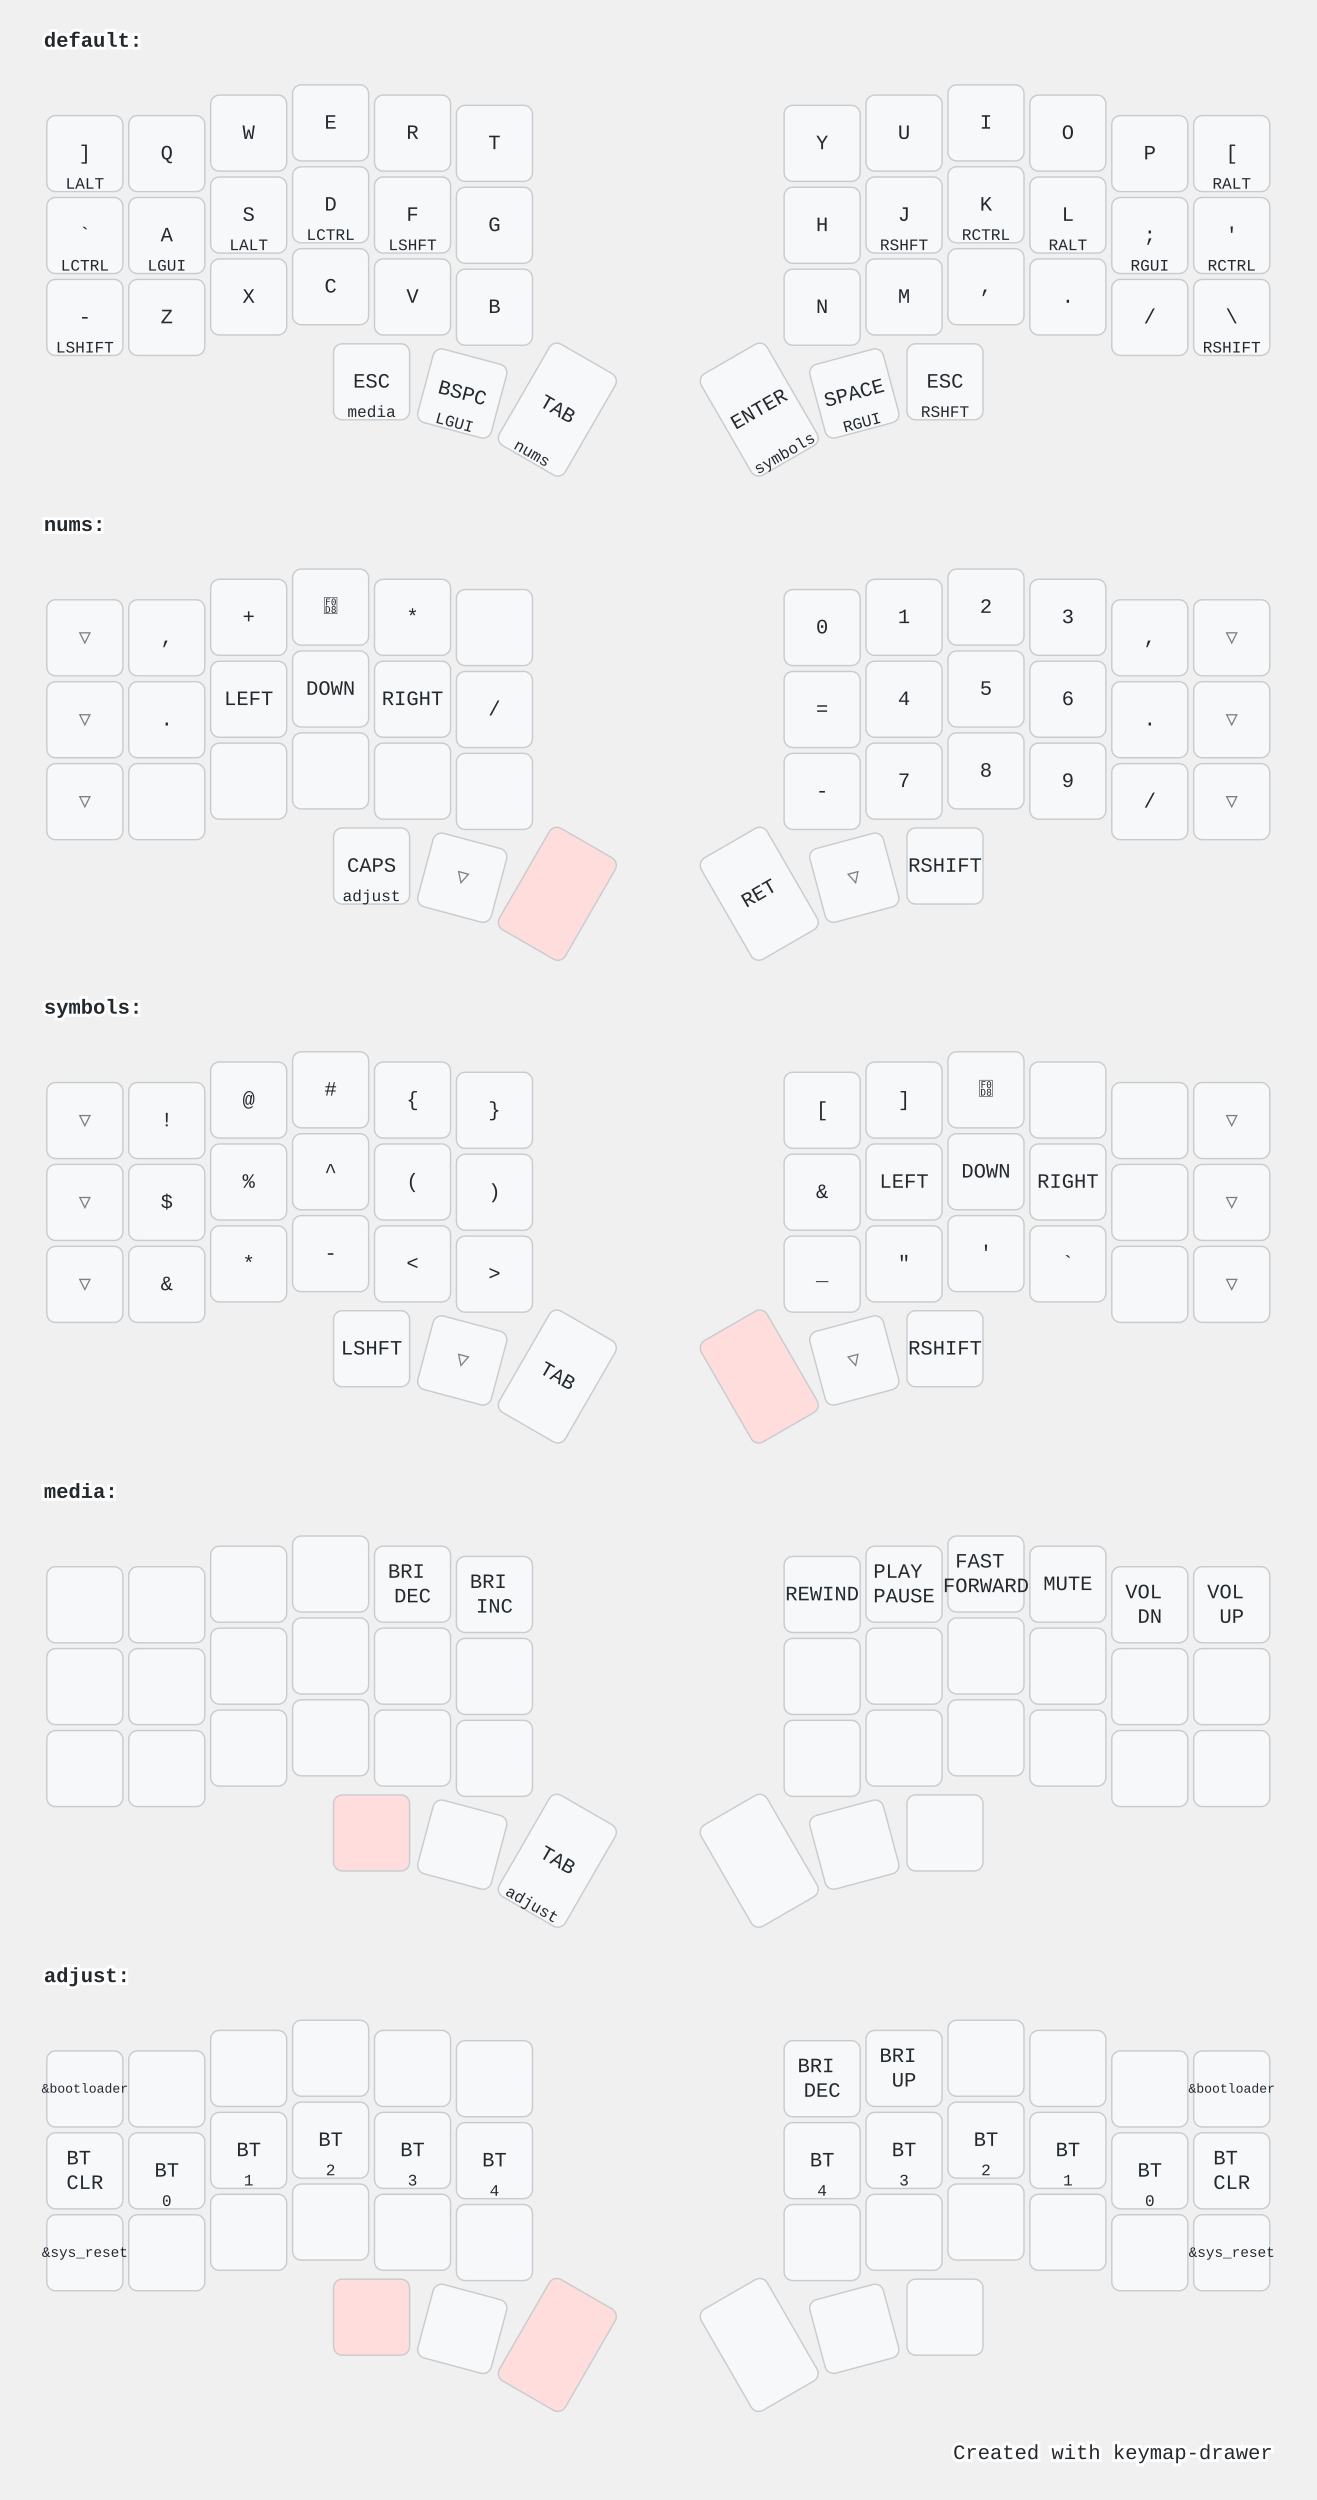
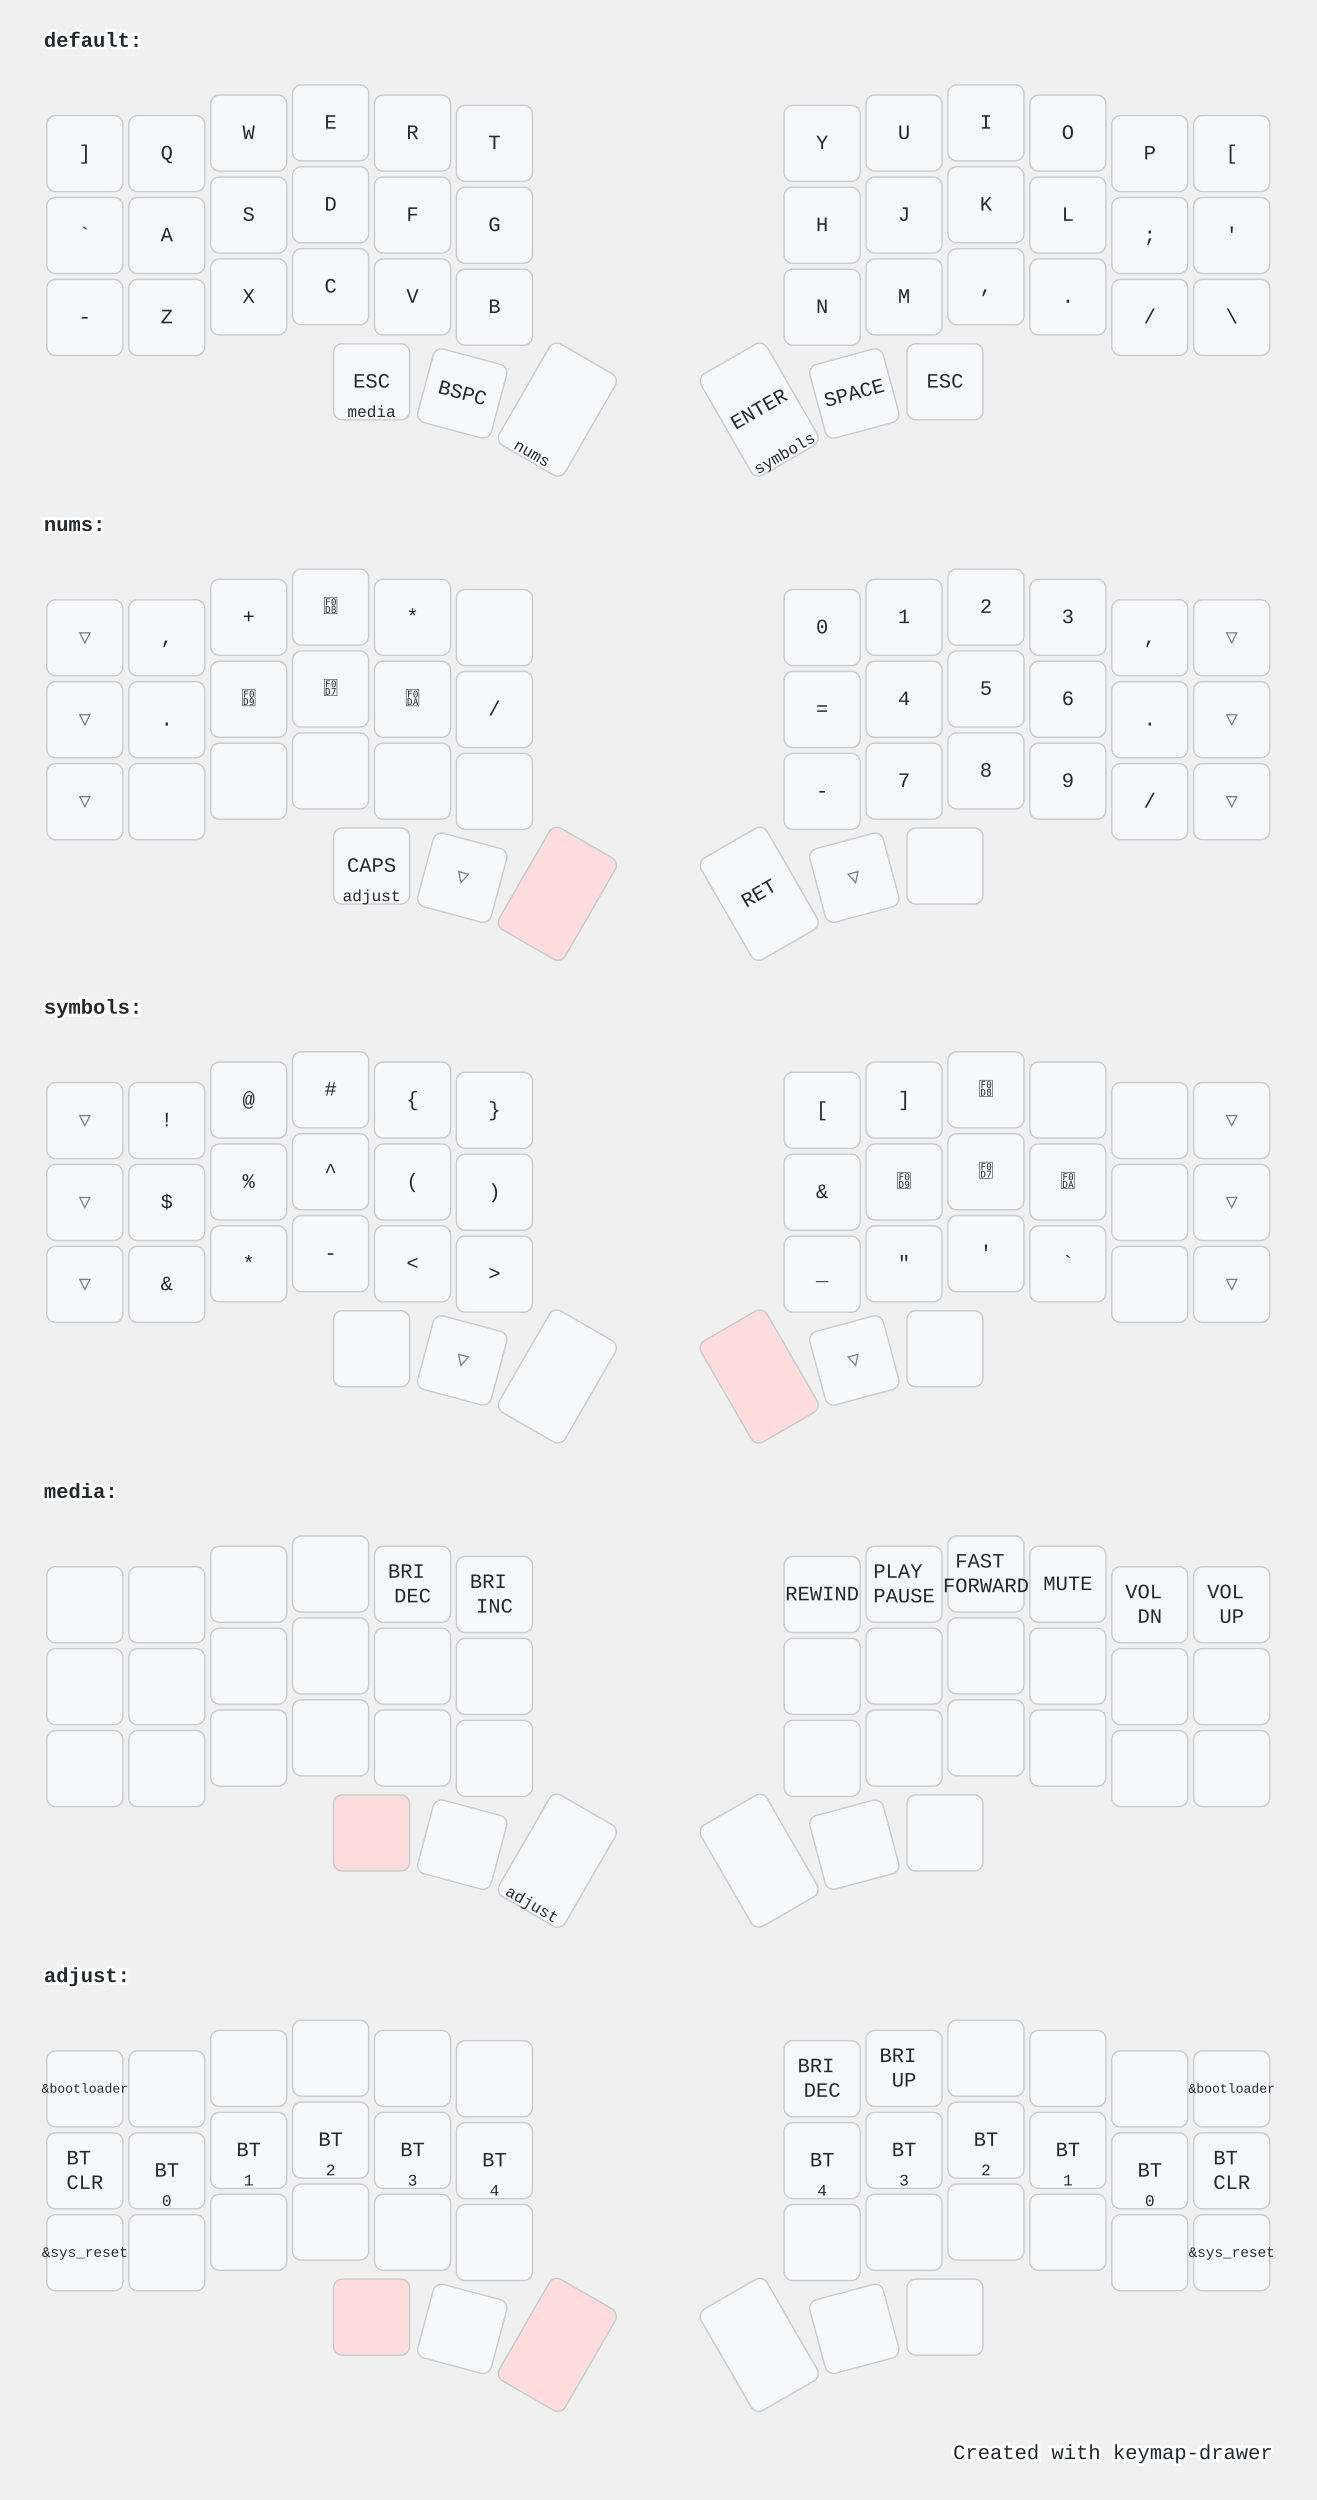
- <svg xmlns="http://www.w3.org/2000/svg" width="900" height="1709" viewBox="0 0 900 1709" class="keymap">
-   <style>/* inherit to force styles through use tags */
+ <svg xmlns="http://www.w3.org/2000/svg" xmlns:xlink="http://www.w3.org/1999/xlink" width="900" height="1709" viewBox="0 0 900 1709" class="keymap">
+   <defs>/* start glyphs */
+ <svg id="mdi:apple-keyboard-command">
+       <svg id="mdi-apple-keyboard-command" viewBox="0 0 24 24">
+         <path d="M6,2A4,4 0 0,1 10,6V8H14V6A4,4 0 0,1 18,2A4,4 0 0,1 22,6A4,4 0 0,1 18,10H16V14H18A4,4 0 0,1 22,18A4,4 0 0,1 18,22A4,4 0 0,1 14,18V16H10V18A4,4 0 0,1 6,22A4,4 0 0,1 2,18A4,4 0 0,1 6,14H8V10H6A4,4 0 0,1 2,6A4,4 0 0,1 6,2M16,18A2,2 0 0,0 18,20A2,2 0 0,0 20,18A2,2 0 0,0 18,16H16V18M14,10H10V14H14V10M6,16A2,2 0 0,0 4,18A2,2 0 0,0 6,20A2,2 0 0,0 8,18V16H6M8,6A2,2 0 0,0 6,4A2,2 0 0,0 4,6A2,2 0 0,0 6,8H8V6M18,8A2,2 0 0,0 20,6A2,2 0 0,0 18,4A2,2 0 0,0 16,6V8H18Z" />
+       </svg>
+     </svg>
+     <svg id="mdi:apple-keyboard-control">
+       <svg id="mdi-apple-keyboard-control" viewBox="0 0 24 24">
+         <path d="M19.78,11.78L18.36,13.19L12,6.83L5.64,13.19L4.22,11.78L12,4L19.78,11.78Z" />
+       </svg>
+     </svg>
+     <svg id="mdi:apple-keyboard-option">
+       <svg id="mdi-apple-keyboard-option" viewBox="0 0 24 24">
+         <path d="M3,4H9.11L16.15,18H21V20H14.88L7.84,6H3V4M14,4H21V6H14V4Z" />
+       </svg>
+     </svg>
+     <svg id="mdi:apple-keyboard-shift">
+       <svg id="mdi-apple-keyboard-shift" viewBox="0 0 24 24">
+         <path d="M15,18V12H17.17L12,6.83L6.83,12H9V18H15M12,4L22,14H17V20H7V14H2L12,4Z" />
+       </svg>
+     </svg>
+     <svg id="mdi:keyboard-tab">
+       <svg id="mdi-keyboard-tab" viewBox="0 0 24 24">
+         <path d="M20,18H22V6H20M11.59,7.41L15.17,11H1V13H15.17L11.59,16.58L13,18L19,12L13,6L11.59,7.41Z" />
+       </svg>
+     </svg>
+   </defs>/* end glyphs */
+ <style>/* inherit to force styles through use tags */
svg path {
    fill: inherit;
}

/* font and background color specifications */
svg.keymap {
    font-family: SFMono-Regular,Consolas,Liberation Mono,Menlo,monospace;
    font-size: 14px;
    font-kerning: normal;
    text-rendering: optimizeLegibility;
    fill: #24292e;
}

/* default key styling */
rect.key {
    fill: #f6f8fa;
}

rect.key, rect.combo {
    stroke: #c9cccf;
    stroke-width: 1;
}

/* default key side styling, only used is draw_key_sides is set */
rect.side {
    filter: brightness(90%);
}

/* color accent for combo boxes */
rect.combo, rect.combo-separate {
    fill: #cdf;
}

/* color accent for held keys */
rect.held, rect.combo.held {
    fill: #fdd;
}

/* color accent for ghost (optional) keys */
rect.ghost, rect.combo.ghost {
    stroke-dasharray: 4, 4;
    stroke-width: 2;
}

text {
    text-anchor: middle;
    dominant-baseline: middle;
}

/* styling for layer labels */
text.label {
    font-weight: bold;
    text-anchor: start;
    stroke: white;
    stroke-width: 4;
    paint-order: stroke;
}

/* styling for optional footer */
text.footer {
    text-anchor: end;
    dominant-baseline: auto;
    stroke: white;
    stroke-width: 4;
    paint-order: stroke;
}

/* styling for combo tap, and key hold/shifted label text */
text.combo, text.hold, text.shifted {
    font-size: 11px;
}

text.hold {
    text-anchor: middle;
    dominant-baseline: auto;
}

text.shifted {
    text-anchor: middle;
    dominant-baseline: hanging;
}

/* styling for hold/shifted label text in combo box */
text.combo.hold, text.combo.shifted {
    font-size: 8px;
}

/* lighter symbol for transparent keys */
text.trans {
    fill: #7b7e81;
}

/* styling for combo dendrons */
path.combo {
    stroke-width: 1;
    stroke: gray;
    fill: none;
}

/* Start Tabler Icons Cleanup */
/* cannot use height/width with glyphs */
.icon-tabler &gt; path {
    fill: inherit;
    stroke: inherit;
    stroke-width: 2;
}
/* hide tabler's default box */
.icon-tabler &gt; path[stroke="none"][fill="none"] {
    visibility: hidden;
}
/* End Tabler Icons Cleanup */

@media (prefers-color-scheme: dark) {
svg.keymap { fill: #d1d6db; }
rect.key { fill: #3f4750; }
rect.key, rect.combo { stroke: #60666c; }
rect.combo, rect.combo-separate { fill: #1f3d7a; }
rect.held, rect.combo.held { fill: #854747; }
text.label, text.footer { stroke: black; }
text.trans { fill: #7e8184; }
path.combo { stroke: #7f7f7f; }

}</style>
  <g transform="translate(30, 0)" class="layer-default">
    <text x="0" y="28" class="label">default:</text>
    <g transform="translate(0, 56)">
      <g transform="translate(28, 49)" class="key keypos-0">
        <rect rx="6" ry="6" x="-26" y="-26" width="52" height="52" class="key" />
        <text x="0" y="0" class="key tap">]</text>
-         <text x="0" y="24" class="key hold">LALT</text>
+         <use href="#mdi:apple-keyboard-option" xlink:href="#mdi:apple-keyboard-option" x="-6" y="12" height="12" width="12.0" class="key hold glyph mdi:apple-keyboard-option" />
      </g>
      <g transform="translate(84, 49)" class="key keypos-1">
        <rect rx="6" ry="6" x="-26" y="-26" width="52" height="52" class="key" />
        <text x="0" y="0" class="key tap">Q</text>
      </g>
      <g transform="translate(140, 35)" class="key keypos-2">
        <rect rx="6" ry="6" x="-26" y="-26" width="52" height="52" class="key" />
        <text x="0" y="0" class="key tap">W</text>
      </g>
      <g transform="translate(196, 28)" class="key keypos-3">
        <rect rx="6" ry="6" x="-26" y="-26" width="52" height="52" class="key" />
        <text x="0" y="0" class="key tap">E</text>
      </g>
      <g transform="translate(252, 35)" class="key keypos-4">
        <rect rx="6" ry="6" x="-26" y="-26" width="52" height="52" class="key" />
        <text x="0" y="0" class="key tap">R</text>
      </g>
      <g transform="translate(308, 42)" class="key keypos-5">
        <rect rx="6" ry="6" x="-26" y="-26" width="52" height="52" class="key" />
        <text x="0" y="0" class="key tap">T</text>
      </g>
      <g transform="translate(532, 42)" class="key keypos-6">
        <rect rx="6" ry="6" x="-26" y="-26" width="52" height="52" class="key" />
        <text x="0" y="0" class="key tap">Y</text>
      </g>
      <g transform="translate(588, 35)" class="key keypos-7">
        <rect rx="6" ry="6" x="-26" y="-26" width="52" height="52" class="key" />
        <text x="0" y="0" class="key tap">U</text>
      </g>
      <g transform="translate(644, 28)" class="key keypos-8">
        <rect rx="6" ry="6" x="-26" y="-26" width="52" height="52" class="key" />
        <text x="0" y="0" class="key tap">I</text>
      </g>
      <g transform="translate(700, 35)" class="key keypos-9">
        <rect rx="6" ry="6" x="-26" y="-26" width="52" height="52" class="key" />
        <text x="0" y="0" class="key tap">O</text>
      </g>
      <g transform="translate(756, 49)" class="key keypos-10">
        <rect rx="6" ry="6" x="-26" y="-26" width="52" height="52" class="key" />
        <text x="0" y="0" class="key tap">P</text>
      </g>
      <g transform="translate(812, 49)" class="key keypos-11">
        <rect rx="6" ry="6" x="-26" y="-26" width="52" height="52" class="key" />
        <text x="0" y="0" class="key tap">[</text>
-         <text x="0" y="24" class="key hold">RALT</text>
+         <use href="#mdi:apple-keyboard-option" xlink:href="#mdi:apple-keyboard-option" x="-6" y="12" height="12" width="12.0" class="key hold glyph mdi:apple-keyboard-option" />
      </g>
      <g transform="translate(28, 105)" class="key keypos-12">
        <rect rx="6" ry="6" x="-26" y="-26" width="52" height="52" class="key" />
        <text x="0" y="0" class="key tap">`</text>
-         <text x="0" y="24" class="key hold">LCTRL</text>
+         <use href="#mdi:apple-keyboard-control" xlink:href="#mdi:apple-keyboard-control" x="-6" y="12" height="12" width="12.0" class="key hold glyph mdi:apple-keyboard-control" />
      </g>
      <g transform="translate(84, 105)" class="key keypos-13">
        <rect rx="6" ry="6" x="-26" y="-26" width="52" height="52" class="key" />
        <text x="0" y="0" class="key tap">A</text>
-         <text x="0" y="24" class="key hold">LGUI</text>
+         <use href="#mdi:apple-keyboard-command" xlink:href="#mdi:apple-keyboard-command" x="-6" y="12" height="12" width="12.0" class="key hold glyph mdi:apple-keyboard-command" />
      </g>
      <g transform="translate(140, 91)" class="key keypos-14">
        <rect rx="6" ry="6" x="-26" y="-26" width="52" height="52" class="key" />
        <text x="0" y="0" class="key tap">S</text>
-         <text x="0" y="24" class="key hold">LALT</text>
+         <use href="#mdi:apple-keyboard-option" xlink:href="#mdi:apple-keyboard-option" x="-6" y="12" height="12" width="12.0" class="key hold glyph mdi:apple-keyboard-option" />
      </g>
      <g transform="translate(196, 84)" class="key keypos-15">
        <rect rx="6" ry="6" x="-26" y="-26" width="52" height="52" class="key" />
        <text x="0" y="0" class="key tap">D</text>
-         <text x="0" y="24" class="key hold">LCTRL</text>
+         <use href="#mdi:apple-keyboard-control" xlink:href="#mdi:apple-keyboard-control" x="-6" y="12" height="12" width="12.0" class="key hold glyph mdi:apple-keyboard-control" />
      </g>
      <g transform="translate(252, 91)" class="key keypos-16">
        <rect rx="6" ry="6" x="-26" y="-26" width="52" height="52" class="key" />
        <text x="0" y="0" class="key tap">F</text>
-         <text x="0" y="24" class="key hold">LSHFT</text>
+         <use href="#mdi:apple-keyboard-shift" xlink:href="#mdi:apple-keyboard-shift" x="-6" y="12" height="12" width="12.0" class="key hold glyph mdi:apple-keyboard-shift" />
      </g>
      <g transform="translate(308, 98)" class="key keypos-17">
        <rect rx="6" ry="6" x="-26" y="-26" width="52" height="52" class="key" />
        <text x="0" y="0" class="key tap">G</text>
      </g>
      <g transform="translate(532, 98)" class="key keypos-18">
        <rect rx="6" ry="6" x="-26" y="-26" width="52" height="52" class="key" />
        <text x="0" y="0" class="key tap">H</text>
      </g>
      <g transform="translate(588, 91)" class="key keypos-19">
        <rect rx="6" ry="6" x="-26" y="-26" width="52" height="52" class="key" />
        <text x="0" y="0" class="key tap">J</text>
-         <text x="0" y="24" class="key hold">RSHFT</text>
+         <use href="#mdi:apple-keyboard-shift" xlink:href="#mdi:apple-keyboard-shift" x="-6" y="12" height="12" width="12.0" class="key hold glyph mdi:apple-keyboard-shift" />
      </g>
      <g transform="translate(644, 84)" class="key keypos-20">
        <rect rx="6" ry="6" x="-26" y="-26" width="52" height="52" class="key" />
        <text x="0" y="0" class="key tap">K</text>
-         <text x="0" y="24" class="key hold">RCTRL</text>
+         <use href="#mdi:apple-keyboard-control" xlink:href="#mdi:apple-keyboard-control" x="-6" y="12" height="12" width="12.0" class="key hold glyph mdi:apple-keyboard-control" />
      </g>
      <g transform="translate(700, 91)" class="key keypos-21">
        <rect rx="6" ry="6" x="-26" y="-26" width="52" height="52" class="key" />
        <text x="0" y="0" class="key tap">L</text>
-         <text x="0" y="24" class="key hold">RALT</text>
+         <use href="#mdi:apple-keyboard-option" xlink:href="#mdi:apple-keyboard-option" x="-6" y="12" height="12" width="12.0" class="key hold glyph mdi:apple-keyboard-option" />
      </g>
      <g transform="translate(756, 105)" class="key keypos-22">
        <rect rx="6" ry="6" x="-26" y="-26" width="52" height="52" class="key" />
        <text x="0" y="0" class="key tap">;</text>
-         <text x="0" y="24" class="key hold">RGUI</text>
+         <use href="#mdi:apple-keyboard-command" xlink:href="#mdi:apple-keyboard-command" x="-6" y="12" height="12" width="12.0" class="key hold glyph mdi:apple-keyboard-command" />
      </g>
      <g transform="translate(812, 105)" class="key keypos-23">
        <rect rx="6" ry="6" x="-26" y="-26" width="52" height="52" class="key" />
        <text x="0" y="0" class="key tap">'</text>
-         <text x="0" y="24" class="key hold">RCTRL</text>
+         <use href="#mdi:apple-keyboard-control" xlink:href="#mdi:apple-keyboard-control" x="-6" y="12" height="12" width="12.0" class="key hold glyph mdi:apple-keyboard-control" />
      </g>
      <g transform="translate(28, 161)" class="key keypos-24">
        <rect rx="6" ry="6" x="-26" y="-26" width="52" height="52" class="key" />
        <text x="0" y="0" class="key tap">-</text>
-         <text x="0" y="24" class="key hold">LSHIFT</text>
+         <use href="#mdi:apple-keyboard-shift" xlink:href="#mdi:apple-keyboard-shift" x="-6" y="12" height="12" width="12.0" class="key hold glyph mdi:apple-keyboard-shift" />
      </g>
      <g transform="translate(84, 161)" class="key keypos-25">
        <rect rx="6" ry="6" x="-26" y="-26" width="52" height="52" class="key" />
        <text x="0" y="0" class="key tap">Z</text>
      </g>
      <g transform="translate(140, 147)" class="key keypos-26">
        <rect rx="6" ry="6" x="-26" y="-26" width="52" height="52" class="key" />
        <text x="0" y="0" class="key tap">X</text>
      </g>
      <g transform="translate(196, 140)" class="key keypos-27">
        <rect rx="6" ry="6" x="-26" y="-26" width="52" height="52" class="key" />
        <text x="0" y="0" class="key tap">C</text>
      </g>
      <g transform="translate(252, 147)" class="key keypos-28">
        <rect rx="6" ry="6" x="-26" y="-26" width="52" height="52" class="key" />
        <text x="0" y="0" class="key tap">V</text>
      </g>
      <g transform="translate(308, 154)" class="key keypos-29">
        <rect rx="6" ry="6" x="-26" y="-26" width="52" height="52" class="key" />
        <text x="0" y="0" class="key tap">B</text>
      </g>
      <g transform="translate(532, 154)" class="key keypos-30">
        <rect rx="6" ry="6" x="-26" y="-26" width="52" height="52" class="key" />
        <text x="0" y="0" class="key tap">N</text>
      </g>
      <g transform="translate(588, 147)" class="key keypos-31">
        <rect rx="6" ry="6" x="-26" y="-26" width="52" height="52" class="key" />
        <text x="0" y="0" class="key tap">M</text>
      </g>
      <g transform="translate(644, 140)" class="key keypos-32">
        <rect rx="6" ry="6" x="-26" y="-26" width="52" height="52" class="key" />
        <text x="0" y="0" class="key tap">,</text>
      </g>
      <g transform="translate(700, 147)" class="key keypos-33">
        <rect rx="6" ry="6" x="-26" y="-26" width="52" height="52" class="key" />
        <text x="0" y="0" class="key tap">.</text>
      </g>
      <g transform="translate(756, 161)" class="key keypos-34">
        <rect rx="6" ry="6" x="-26" y="-26" width="52" height="52" class="key" />
        <text x="0" y="0" class="key tap">/</text>
      </g>
      <g transform="translate(812, 161)" class="key keypos-35">
        <rect rx="6" ry="6" x="-26" y="-26" width="52" height="52" class="key" />
        <text x="0" y="0" class="key tap">\</text>
-         <text x="0" y="24" class="key hold">RSHIFT</text>
+         <use href="#mdi:apple-keyboard-shift" xlink:href="#mdi:apple-keyboard-shift" x="-6" y="12" height="12" width="12.0" class="key hold glyph mdi:apple-keyboard-shift" />
      </g>
      <g transform="translate(224, 205)" class="key keypos-36">
        <rect rx="6" ry="6" x="-26" y="-26" width="52" height="52" class="key" />
        <text x="0" y="0" class="key tap">ESC</text>
        <text x="0" y="24" class="key hold">media</text>
      </g>
      <g transform="translate(286, 213) rotate(15.0)" class="key keypos-37">
        <rect rx="6" ry="6" x="-26" y="-26" width="52" height="52" class="key" />
        <text x="0" y="0" class="key tap">BSPC</text>
-         <text x="0" y="24" class="key hold">LGUI</text>
+         <use href="#mdi:apple-keyboard-command" xlink:href="#mdi:apple-keyboard-command" x="-6" y="12" height="12" width="12.0" class="key hold glyph mdi:apple-keyboard-command" />
      </g>
      <g transform="translate(351, 224) rotate(30.0)" class="key keypos-38">
        <rect rx="6" ry="6" x="-26" y="-40" width="52" height="80" class="key" />
-         <text x="0" y="0" class="key tap">TAB</text>
+         <use href="#mdi:keyboard-tab" xlink:href="#mdi:keyboard-tab" x="-7" y="-7" height="14" width="14.0" class="key tap glyph mdi:keyboard-tab" />
        <text x="0" y="38" class="key hold">nums</text>
      </g>
      <g transform="translate(489, 224) rotate(-30.0)" class="key keypos-39">
        <rect rx="6" ry="6" x="-26" y="-40" width="52" height="80" class="key" />
        <text x="0" y="0" class="key tap">ENTER</text>
        <text x="0" y="38" class="key hold">symbols</text>
      </g>
      <g transform="translate(554, 213) rotate(-15.0)" class="key keypos-40">
        <rect rx="6" ry="6" x="-26" y="-26" width="52" height="52" class="key" />
        <text x="0" y="0" class="key tap">SPACE</text>
-         <text x="0" y="24" class="key hold">RGUI</text>
+         <use href="#mdi:apple-keyboard-command" xlink:href="#mdi:apple-keyboard-command" x="-6" y="12" height="12" width="12.0" class="key hold glyph mdi:apple-keyboard-command" />
      </g>
      <g transform="translate(616, 205)" class="key keypos-41">
        <rect rx="6" ry="6" x="-26" y="-26" width="52" height="52" class="key" />
        <text x="0" y="0" class="key tap">ESC</text>
-         <text x="0" y="24" class="key hold">RSHFT</text>
+         <use href="#mdi:apple-keyboard-shift" xlink:href="#mdi:apple-keyboard-shift" x="-6" y="12" height="12" width="12.0" class="key hold glyph mdi:apple-keyboard-shift" />
      </g>
    </g>
  </g>
  <g transform="translate(30, 331)" class="layer-nums">
    <text x="0" y="28" class="label">nums:</text>
    <g transform="translate(0, 56)">
      <g transform="translate(28, 49)" class="key trans keypos-0">
        <rect rx="6" ry="6" x="-26" y="-26" width="52" height="52" class="key trans" />
        <text x="0" y="0" class="key trans tap">▽</text>
      </g>
      <g transform="translate(84, 49)" class="key keypos-1">
        <rect rx="6" ry="6" x="-26" y="-26" width="52" height="52" class="key" />
        <text x="0" y="0" class="key tap">,</text>
      </g>
      <g transform="translate(140, 35)" class="key keypos-2">
        <rect rx="6" ry="6" x="-26" y="-26" width="52" height="52" class="key" />
        <text x="0" y="0" class="key tap">+</text>
      </g>
      <g transform="translate(196, 28)" class="key keypos-3">
        <rect rx="6" ry="6" x="-26" y="-26" width="52" height="52" class="key" />
        <text x="0" y="0" class="key tap"></text>
      </g>
      <g transform="translate(252, 35)" class="key keypos-4">
        <rect rx="6" ry="6" x="-26" y="-26" width="52" height="52" class="key" />
        <text x="0" y="0" class="key tap">*</text>
      </g>
      <g transform="translate(308, 42)" class="key keypos-5">
        <rect rx="6" ry="6" x="-26" y="-26" width="52" height="52" class="key" />
      </g>
      <g transform="translate(532, 42)" class="key keypos-6">
        <rect rx="6" ry="6" x="-26" y="-26" width="52" height="52" class="key" />
        <text x="0" y="0" class="key tap">0</text>
      </g>
      <g transform="translate(588, 35)" class="key keypos-7">
        <rect rx="6" ry="6" x="-26" y="-26" width="52" height="52" class="key" />
        <text x="0" y="0" class="key tap">1</text>
      </g>
      <g transform="translate(644, 28)" class="key keypos-8">
        <rect rx="6" ry="6" x="-26" y="-26" width="52" height="52" class="key" />
        <text x="0" y="0" class="key tap">2</text>
      </g>
      <g transform="translate(700, 35)" class="key keypos-9">
        <rect rx="6" ry="6" x="-26" y="-26" width="52" height="52" class="key" />
        <text x="0" y="0" class="key tap">3</text>
      </g>
      <g transform="translate(756, 49)" class="key keypos-10">
        <rect rx="6" ry="6" x="-26" y="-26" width="52" height="52" class="key" />
        <text x="0" y="0" class="key tap">,</text>
      </g>
      <g transform="translate(812, 49)" class="key trans keypos-11">
        <rect rx="6" ry="6" x="-26" y="-26" width="52" height="52" class="key trans" />
        <text x="0" y="0" class="key trans tap">▽</text>
      </g>
      <g transform="translate(28, 105)" class="key trans keypos-12">
        <rect rx="6" ry="6" x="-26" y="-26" width="52" height="52" class="key trans" />
        <text x="0" y="0" class="key trans tap">▽</text>
      </g>
      <g transform="translate(84, 105)" class="key keypos-13">
        <rect rx="6" ry="6" x="-26" y="-26" width="52" height="52" class="key" />
        <text x="0" y="0" class="key tap">.</text>
      </g>
      <g transform="translate(140, 91)" class="key keypos-14">
        <rect rx="6" ry="6" x="-26" y="-26" width="52" height="52" class="key" />
-         <text x="0" y="0" class="key tap">LEFT</text>
+         <text x="0" y="0" class="key tap"></text>
      </g>
      <g transform="translate(196, 84)" class="key keypos-15">
        <rect rx="6" ry="6" x="-26" y="-26" width="52" height="52" class="key" />
-         <text x="0" y="0" class="key tap">DOWN</text>
+         <text x="0" y="0" class="key tap"></text>
      </g>
      <g transform="translate(252, 91)" class="key keypos-16">
        <rect rx="6" ry="6" x="-26" y="-26" width="52" height="52" class="key" />
-         <text x="0" y="0" class="key tap">RIGHT</text>
+         <text x="0" y="0" class="key tap"></text>
      </g>
      <g transform="translate(308, 98)" class="key keypos-17">
        <rect rx="6" ry="6" x="-26" y="-26" width="52" height="52" class="key" />
        <text x="0" y="0" class="key tap">/</text>
      </g>
      <g transform="translate(532, 98)" class="key keypos-18">
        <rect rx="6" ry="6" x="-26" y="-26" width="52" height="52" class="key" />
        <text x="0" y="0" class="key tap">=</text>
      </g>
      <g transform="translate(588, 91)" class="key keypos-19">
        <rect rx="6" ry="6" x="-26" y="-26" width="52" height="52" class="key" />
        <text x="0" y="0" class="key tap">4</text>
      </g>
      <g transform="translate(644, 84)" class="key keypos-20">
        <rect rx="6" ry="6" x="-26" y="-26" width="52" height="52" class="key" />
        <text x="0" y="0" class="key tap">5</text>
      </g>
      <g transform="translate(700, 91)" class="key keypos-21">
        <rect rx="6" ry="6" x="-26" y="-26" width="52" height="52" class="key" />
        <text x="0" y="0" class="key tap">6</text>
      </g>
      <g transform="translate(756, 105)" class="key keypos-22">
        <rect rx="6" ry="6" x="-26" y="-26" width="52" height="52" class="key" />
        <text x="0" y="0" class="key tap">.</text>
      </g>
      <g transform="translate(812, 105)" class="key trans keypos-23">
        <rect rx="6" ry="6" x="-26" y="-26" width="52" height="52" class="key trans" />
        <text x="0" y="0" class="key trans tap">▽</text>
      </g>
      <g transform="translate(28, 161)" class="key trans keypos-24">
        <rect rx="6" ry="6" x="-26" y="-26" width="52" height="52" class="key trans" />
        <text x="0" y="0" class="key trans tap">▽</text>
      </g>
      <g transform="translate(84, 161)" class="key keypos-25">
        <rect rx="6" ry="6" x="-26" y="-26" width="52" height="52" class="key" />
      </g>
      <g transform="translate(140, 147)" class="key keypos-26">
        <rect rx="6" ry="6" x="-26" y="-26" width="52" height="52" class="key" />
      </g>
      <g transform="translate(196, 140)" class="key keypos-27">
        <rect rx="6" ry="6" x="-26" y="-26" width="52" height="52" class="key" />
      </g>
      <g transform="translate(252, 147)" class="key keypos-28">
        <rect rx="6" ry="6" x="-26" y="-26" width="52" height="52" class="key" />
      </g>
      <g transform="translate(308, 154)" class="key keypos-29">
        <rect rx="6" ry="6" x="-26" y="-26" width="52" height="52" class="key" />
      </g>
      <g transform="translate(532, 154)" class="key keypos-30">
        <rect rx="6" ry="6" x="-26" y="-26" width="52" height="52" class="key" />
        <text x="0" y="0" class="key tap">-</text>
      </g>
      <g transform="translate(588, 147)" class="key keypos-31">
        <rect rx="6" ry="6" x="-26" y="-26" width="52" height="52" class="key" />
        <text x="0" y="0" class="key tap">7</text>
      </g>
      <g transform="translate(644, 140)" class="key keypos-32">
        <rect rx="6" ry="6" x="-26" y="-26" width="52" height="52" class="key" />
        <text x="0" y="0" class="key tap">8</text>
      </g>
      <g transform="translate(700, 147)" class="key keypos-33">
        <rect rx="6" ry="6" x="-26" y="-26" width="52" height="52" class="key" />
        <text x="0" y="0" class="key tap">9</text>
      </g>
      <g transform="translate(756, 161)" class="key keypos-34">
        <rect rx="6" ry="6" x="-26" y="-26" width="52" height="52" class="key" />
        <text x="0" y="0" class="key tap">/</text>
      </g>
      <g transform="translate(812, 161)" class="key trans keypos-35">
        <rect rx="6" ry="6" x="-26" y="-26" width="52" height="52" class="key trans" />
        <text x="0" y="0" class="key trans tap">▽</text>
      </g>
      <g transform="translate(224, 205)" class="key keypos-36">
        <rect rx="6" ry="6" x="-26" y="-26" width="52" height="52" class="key" />
        <text x="0" y="0" class="key tap">CAPS</text>
        <text x="0" y="24" class="key hold">adjust</text>
      </g>
      <g transform="translate(286, 213) rotate(15.0)" class="key trans keypos-37">
        <rect rx="6" ry="6" x="-26" y="-26" width="52" height="52" class="key trans" />
        <text x="0" y="0" class="key trans tap">▽</text>
      </g>
      <g transform="translate(351, 224) rotate(30.0)" class="key held keypos-38">
        <rect rx="6" ry="6" x="-26" y="-40" width="52" height="80" class="key held" />
      </g>
      <g transform="translate(489, 224) rotate(-30.0)" class="key keypos-39">
        <rect rx="6" ry="6" x="-26" y="-40" width="52" height="80" class="key" />
        <text x="0" y="0" class="key tap">RET</text>
      </g>
      <g transform="translate(554, 213) rotate(-15.0)" class="key trans keypos-40">
        <rect rx="6" ry="6" x="-26" y="-26" width="52" height="52" class="key trans" />
        <text x="0" y="0" class="key trans tap">▽</text>
      </g>
      <g transform="translate(616, 205)" class="key keypos-41">
        <rect rx="6" ry="6" x="-26" y="-26" width="52" height="52" class="key" />
-         <text x="0" y="0" class="key tap">RSHIFT</text>
+         <use href="#mdi:apple-keyboard-shift" xlink:href="#mdi:apple-keyboard-shift" x="-7" y="-7" height="14" width="14.0" class="key tap glyph mdi:apple-keyboard-shift" />
      </g>
    </g>
  </g>
  <g transform="translate(30, 661)" class="layer-symbols">
    <text x="0" y="28" class="label">symbols:</text>
    <g transform="translate(0, 56)">
      <g transform="translate(28, 49)" class="key trans keypos-0">
        <rect rx="6" ry="6" x="-26" y="-26" width="52" height="52" class="key trans" />
        <text x="0" y="0" class="key trans tap">▽</text>
      </g>
      <g transform="translate(84, 49)" class="key keypos-1">
        <rect rx="6" ry="6" x="-26" y="-26" width="52" height="52" class="key" />
        <text x="0" y="0" class="key tap">!</text>
      </g>
      <g transform="translate(140, 35)" class="key keypos-2">
        <rect rx="6" ry="6" x="-26" y="-26" width="52" height="52" class="key" />
        <text x="0" y="0" class="key tap">@</text>
      </g>
      <g transform="translate(196, 28)" class="key keypos-3">
        <rect rx="6" ry="6" x="-26" y="-26" width="52" height="52" class="key" />
        <text x="0" y="0" class="key tap">#</text>
      </g>
      <g transform="translate(252, 35)" class="key keypos-4">
        <rect rx="6" ry="6" x="-26" y="-26" width="52" height="52" class="key" />
        <text x="0" y="0" class="key tap">{</text>
      </g>
      <g transform="translate(308, 42)" class="key keypos-5">
        <rect rx="6" ry="6" x="-26" y="-26" width="52" height="52" class="key" />
        <text x="0" y="0" class="key tap">}</text>
      </g>
      <g transform="translate(532, 42)" class="key keypos-6">
        <rect rx="6" ry="6" x="-26" y="-26" width="52" height="52" class="key" />
        <text x="0" y="0" class="key tap">[</text>
      </g>
      <g transform="translate(588, 35)" class="key keypos-7">
        <rect rx="6" ry="6" x="-26" y="-26" width="52" height="52" class="key" />
        <text x="0" y="0" class="key tap">]</text>
      </g>
      <g transform="translate(644, 28)" class="key keypos-8">
        <rect rx="6" ry="6" x="-26" y="-26" width="52" height="52" class="key" />
        <text x="0" y="0" class="key tap"></text>
      </g>
      <g transform="translate(700, 35)" class="key keypos-9">
        <rect rx="6" ry="6" x="-26" y="-26" width="52" height="52" class="key" />
      </g>
      <g transform="translate(756, 49)" class="key keypos-10">
        <rect rx="6" ry="6" x="-26" y="-26" width="52" height="52" class="key" />
      </g>
      <g transform="translate(812, 49)" class="key trans keypos-11">
        <rect rx="6" ry="6" x="-26" y="-26" width="52" height="52" class="key trans" />
        <text x="0" y="0" class="key trans tap">▽</text>
      </g>
      <g transform="translate(28, 105)" class="key trans keypos-12">
        <rect rx="6" ry="6" x="-26" y="-26" width="52" height="52" class="key trans" />
        <text x="0" y="0" class="key trans tap">▽</text>
      </g>
      <g transform="translate(84, 105)" class="key keypos-13">
        <rect rx="6" ry="6" x="-26" y="-26" width="52" height="52" class="key" />
        <text x="0" y="0" class="key tap">$</text>
      </g>
      <g transform="translate(140, 91)" class="key keypos-14">
        <rect rx="6" ry="6" x="-26" y="-26" width="52" height="52" class="key" />
        <text x="0" y="0" class="key tap">%</text>
      </g>
      <g transform="translate(196, 84)" class="key keypos-15">
        <rect rx="6" ry="6" x="-26" y="-26" width="52" height="52" class="key" />
        <text x="0" y="0" class="key tap">^</text>
      </g>
      <g transform="translate(252, 91)" class="key keypos-16">
        <rect rx="6" ry="6" x="-26" y="-26" width="52" height="52" class="key" />
        <text x="0" y="0" class="key tap">(</text>
      </g>
      <g transform="translate(308, 98)" class="key keypos-17">
        <rect rx="6" ry="6" x="-26" y="-26" width="52" height="52" class="key" />
        <text x="0" y="0" class="key tap">)</text>
      </g>
      <g transform="translate(532, 98)" class="key keypos-18">
        <rect rx="6" ry="6" x="-26" y="-26" width="52" height="52" class="key" />
        <text x="0" y="0" class="key tap">&amp;</text>
      </g>
      <g transform="translate(588, 91)" class="key keypos-19">
        <rect rx="6" ry="6" x="-26" y="-26" width="52" height="52" class="key" />
-         <text x="0" y="0" class="key tap">LEFT</text>
+         <text x="0" y="0" class="key tap"></text>
      </g>
      <g transform="translate(644, 84)" class="key keypos-20">
        <rect rx="6" ry="6" x="-26" y="-26" width="52" height="52" class="key" />
-         <text x="0" y="0" class="key tap">DOWN</text>
+         <text x="0" y="0" class="key tap"></text>
      </g>
      <g transform="translate(700, 91)" class="key keypos-21">
        <rect rx="6" ry="6" x="-26" y="-26" width="52" height="52" class="key" />
-         <text x="0" y="0" class="key tap">RIGHT</text>
+         <text x="0" y="0" class="key tap"></text>
      </g>
      <g transform="translate(756, 105)" class="key keypos-22">
        <rect rx="6" ry="6" x="-26" y="-26" width="52" height="52" class="key" />
      </g>
      <g transform="translate(812, 105)" class="key trans keypos-23">
        <rect rx="6" ry="6" x="-26" y="-26" width="52" height="52" class="key trans" />
        <text x="0" y="0" class="key trans tap">▽</text>
      </g>
      <g transform="translate(28, 161)" class="key trans keypos-24">
        <rect rx="6" ry="6" x="-26" y="-26" width="52" height="52" class="key trans" />
        <text x="0" y="0" class="key trans tap">▽</text>
      </g>
      <g transform="translate(84, 161)" class="key keypos-25">
        <rect rx="6" ry="6" x="-26" y="-26" width="52" height="52" class="key" />
        <text x="0" y="0" class="key tap">&amp;</text>
      </g>
      <g transform="translate(140, 147)" class="key keypos-26">
        <rect rx="6" ry="6" x="-26" y="-26" width="52" height="52" class="key" />
        <text x="0" y="0" class="key tap">*</text>
      </g>
      <g transform="translate(196, 140)" class="key keypos-27">
        <rect rx="6" ry="6" x="-26" y="-26" width="52" height="52" class="key" />
        <text x="0" y="0" class="key tap">-</text>
      </g>
      <g transform="translate(252, 147)" class="key keypos-28">
        <rect rx="6" ry="6" x="-26" y="-26" width="52" height="52" class="key" />
        <text x="0" y="0" class="key tap">&lt;</text>
      </g>
      <g transform="translate(308, 154)" class="key keypos-29">
        <rect rx="6" ry="6" x="-26" y="-26" width="52" height="52" class="key" />
        <text x="0" y="0" class="key tap">&gt;</text>
      </g>
      <g transform="translate(532, 154)" class="key keypos-30">
        <rect rx="6" ry="6" x="-26" y="-26" width="52" height="52" class="key" />
        <text x="0" y="0" class="key tap">_</text>
      </g>
      <g transform="translate(588, 147)" class="key keypos-31">
        <rect rx="6" ry="6" x="-26" y="-26" width="52" height="52" class="key" />
        <text x="0" y="0" class="key tap">"</text>
      </g>
      <g transform="translate(644, 140)" class="key keypos-32">
        <rect rx="6" ry="6" x="-26" y="-26" width="52" height="52" class="key" />
        <text x="0" y="0" class="key tap">'</text>
      </g>
      <g transform="translate(700, 147)" class="key keypos-33">
        <rect rx="6" ry="6" x="-26" y="-26" width="52" height="52" class="key" />
        <text x="0" y="0" class="key tap">`</text>
      </g>
      <g transform="translate(756, 161)" class="key keypos-34">
        <rect rx="6" ry="6" x="-26" y="-26" width="52" height="52" class="key" />
      </g>
      <g transform="translate(812, 161)" class="key trans keypos-35">
        <rect rx="6" ry="6" x="-26" y="-26" width="52" height="52" class="key trans" />
        <text x="0" y="0" class="key trans tap">▽</text>
      </g>
      <g transform="translate(224, 205)" class="key keypos-36">
        <rect rx="6" ry="6" x="-26" y="-26" width="52" height="52" class="key" />
-         <text x="0" y="0" class="key tap">LSHFT</text>
+         <use href="#mdi:apple-keyboard-shift" xlink:href="#mdi:apple-keyboard-shift" x="-7" y="-7" height="14" width="14.0" class="key tap glyph mdi:apple-keyboard-shift" />
      </g>
      <g transform="translate(286, 213) rotate(15.0)" class="key trans keypos-37">
        <rect rx="6" ry="6" x="-26" y="-26" width="52" height="52" class="key trans" />
        <text x="0" y="0" class="key trans tap">▽</text>
      </g>
      <g transform="translate(351, 224) rotate(30.0)" class="key keypos-38">
        <rect rx="6" ry="6" x="-26" y="-40" width="52" height="80" class="key" />
-         <text x="0" y="0" class="key tap">TAB</text>
+         <use href="#mdi:keyboard-tab" xlink:href="#mdi:keyboard-tab" x="-7" y="-7" height="14" width="14.0" class="key tap glyph mdi:keyboard-tab" />
      </g>
      <g transform="translate(489, 224) rotate(-30.0)" class="key held keypos-39">
        <rect rx="6" ry="6" x="-26" y="-40" width="52" height="80" class="key held" />
      </g>
      <g transform="translate(554, 213) rotate(-15.0)" class="key trans keypos-40">
        <rect rx="6" ry="6" x="-26" y="-26" width="52" height="52" class="key trans" />
        <text x="0" y="0" class="key trans tap">▽</text>
      </g>
      <g transform="translate(616, 205)" class="key keypos-41">
        <rect rx="6" ry="6" x="-26" y="-26" width="52" height="52" class="key" />
-         <text x="0" y="0" class="key tap">RSHIFT</text>
+         <use href="#mdi:apple-keyboard-shift" xlink:href="#mdi:apple-keyboard-shift" x="-7" y="-7" height="14" width="14.0" class="key tap glyph mdi:apple-keyboard-shift" />
      </g>
    </g>
  </g>
  <g transform="translate(30, 992)" class="layer-media">
    <text x="0" y="28" class="label">media:</text>
    <g transform="translate(0, 56)">
      <g transform="translate(28, 49)" class="key keypos-0">
        <rect rx="6" ry="6" x="-26" y="-26" width="52" height="52" class="key" />
      </g>
      <g transform="translate(84, 49)" class="key keypos-1">
        <rect rx="6" ry="6" x="-26" y="-26" width="52" height="52" class="key" />
      </g>
      <g transform="translate(140, 35)" class="key keypos-2">
        <rect rx="6" ry="6" x="-26" y="-26" width="52" height="52" class="key" />
      </g>
      <g transform="translate(196, 28)" class="key keypos-3">
        <rect rx="6" ry="6" x="-26" y="-26" width="52" height="52" class="key" />
      </g>
      <g transform="translate(252, 35)" class="key keypos-4">
        <rect rx="6" ry="6" x="-26" y="-26" width="52" height="52" class="key" />
        <text x="0" y="0" class="key tap">
          <tspan x="0" dy="-0.6em">BRI</tspan>
          <tspan x="0" dy="1.2em">DEC</tspan>
        </text>
      </g>
      <g transform="translate(308, 42)" class="key keypos-5">
        <rect rx="6" ry="6" x="-26" y="-26" width="52" height="52" class="key" />
        <text x="0" y="0" class="key tap">
          <tspan x="0" dy="-0.6em">BRI</tspan>
          <tspan x="0" dy="1.2em">INC</tspan>
        </text>
      </g>
      <g transform="translate(532, 42)" class="key keypos-6">
        <rect rx="6" ry="6" x="-26" y="-26" width="52" height="52" class="key" />
        <text x="0" y="0" class="key tap">REWIND</text>
      </g>
      <g transform="translate(588, 35)" class="key keypos-7">
        <rect rx="6" ry="6" x="-26" y="-26" width="52" height="52" class="key" />
        <text x="0" y="0" class="key tap">
          <tspan x="0" dy="-0.6em">PLAY</tspan>
          <tspan x="0" dy="1.2em">PAUSE</tspan>
        </text>
      </g>
      <g transform="translate(644, 28)" class="key keypos-8">
        <rect rx="6" ry="6" x="-26" y="-26" width="52" height="52" class="key" />
        <text x="0" y="0" class="key tap">
          <tspan x="0" dy="-0.6em">FAST</tspan>
          <tspan x="0" dy="1.2em">FORWARD</tspan>
        </text>
      </g>
      <g transform="translate(700, 35)" class="key keypos-9">
        <rect rx="6" ry="6" x="-26" y="-26" width="52" height="52" class="key" />
        <text x="0" y="0" class="key tap">MUTE</text>
      </g>
      <g transform="translate(756, 49)" class="key keypos-10">
        <rect rx="6" ry="6" x="-26" y="-26" width="52" height="52" class="key" />
        <text x="0" y="0" class="key tap">
          <tspan x="0" dy="-0.6em">VOL</tspan>
          <tspan x="0" dy="1.2em">DN</tspan>
        </text>
      </g>
      <g transform="translate(812, 49)" class="key keypos-11">
        <rect rx="6" ry="6" x="-26" y="-26" width="52" height="52" class="key" />
        <text x="0" y="0" class="key tap">
          <tspan x="0" dy="-0.6em">VOL</tspan>
          <tspan x="0" dy="1.2em">UP</tspan>
        </text>
      </g>
      <g transform="translate(28, 105)" class="key keypos-12">
        <rect rx="6" ry="6" x="-26" y="-26" width="52" height="52" class="key" />
      </g>
      <g transform="translate(84, 105)" class="key keypos-13">
        <rect rx="6" ry="6" x="-26" y="-26" width="52" height="52" class="key" />
      </g>
      <g transform="translate(140, 91)" class="key keypos-14">
        <rect rx="6" ry="6" x="-26" y="-26" width="52" height="52" class="key" />
      </g>
      <g transform="translate(196, 84)" class="key keypos-15">
        <rect rx="6" ry="6" x="-26" y="-26" width="52" height="52" class="key" />
      </g>
      <g transform="translate(252, 91)" class="key keypos-16">
        <rect rx="6" ry="6" x="-26" y="-26" width="52" height="52" class="key" />
      </g>
      <g transform="translate(308, 98)" class="key keypos-17">
        <rect rx="6" ry="6" x="-26" y="-26" width="52" height="52" class="key" />
      </g>
      <g transform="translate(532, 98)" class="key keypos-18">
        <rect rx="6" ry="6" x="-26" y="-26" width="52" height="52" class="key" />
      </g>
      <g transform="translate(588, 91)" class="key keypos-19">
        <rect rx="6" ry="6" x="-26" y="-26" width="52" height="52" class="key" />
      </g>
      <g transform="translate(644, 84)" class="key keypos-20">
        <rect rx="6" ry="6" x="-26" y="-26" width="52" height="52" class="key" />
      </g>
      <g transform="translate(700, 91)" class="key keypos-21">
        <rect rx="6" ry="6" x="-26" y="-26" width="52" height="52" class="key" />
      </g>
      <g transform="translate(756, 105)" class="key keypos-22">
        <rect rx="6" ry="6" x="-26" y="-26" width="52" height="52" class="key" />
      </g>
      <g transform="translate(812, 105)" class="key keypos-23">
        <rect rx="6" ry="6" x="-26" y="-26" width="52" height="52" class="key" />
      </g>
      <g transform="translate(28, 161)" class="key keypos-24">
        <rect rx="6" ry="6" x="-26" y="-26" width="52" height="52" class="key" />
      </g>
      <g transform="translate(84, 161)" class="key keypos-25">
        <rect rx="6" ry="6" x="-26" y="-26" width="52" height="52" class="key" />
      </g>
      <g transform="translate(140, 147)" class="key keypos-26">
        <rect rx="6" ry="6" x="-26" y="-26" width="52" height="52" class="key" />
      </g>
      <g transform="translate(196, 140)" class="key keypos-27">
        <rect rx="6" ry="6" x="-26" y="-26" width="52" height="52" class="key" />
      </g>
      <g transform="translate(252, 147)" class="key keypos-28">
        <rect rx="6" ry="6" x="-26" y="-26" width="52" height="52" class="key" />
      </g>
      <g transform="translate(308, 154)" class="key keypos-29">
        <rect rx="6" ry="6" x="-26" y="-26" width="52" height="52" class="key" />
      </g>
      <g transform="translate(532, 154)" class="key keypos-30">
        <rect rx="6" ry="6" x="-26" y="-26" width="52" height="52" class="key" />
      </g>
      <g transform="translate(588, 147)" class="key keypos-31">
        <rect rx="6" ry="6" x="-26" y="-26" width="52" height="52" class="key" />
      </g>
      <g transform="translate(644, 140)" class="key keypos-32">
        <rect rx="6" ry="6" x="-26" y="-26" width="52" height="52" class="key" />
      </g>
      <g transform="translate(700, 147)" class="key keypos-33">
        <rect rx="6" ry="6" x="-26" y="-26" width="52" height="52" class="key" />
      </g>
      <g transform="translate(756, 161)" class="key keypos-34">
        <rect rx="6" ry="6" x="-26" y="-26" width="52" height="52" class="key" />
      </g>
      <g transform="translate(812, 161)" class="key keypos-35">
        <rect rx="6" ry="6" x="-26" y="-26" width="52" height="52" class="key" />
      </g>
      <g transform="translate(224, 205)" class="key held keypos-36">
        <rect rx="6" ry="6" x="-26" y="-26" width="52" height="52" class="key held" />
      </g>
      <g transform="translate(286, 213) rotate(15.0)" class="key keypos-37">
        <rect rx="6" ry="6" x="-26" y="-26" width="52" height="52" class="key" />
      </g>
      <g transform="translate(351, 224) rotate(30.0)" class="key keypos-38">
        <rect rx="6" ry="6" x="-26" y="-40" width="52" height="80" class="key" />
-         <text x="0" y="0" class="key tap">TAB</text>
+         <use href="#mdi:keyboard-tab" xlink:href="#mdi:keyboard-tab" x="-7" y="-7" height="14" width="14.0" class="key tap glyph mdi:keyboard-tab" />
        <text x="0" y="38" class="key hold">adjust</text>
      </g>
      <g transform="translate(489, 224) rotate(-30.0)" class="key keypos-39">
        <rect rx="6" ry="6" x="-26" y="-40" width="52" height="80" class="key" />
      </g>
      <g transform="translate(554, 213) rotate(-15.0)" class="key keypos-40">
        <rect rx="6" ry="6" x="-26" y="-26" width="52" height="52" class="key" />
      </g>
      <g transform="translate(616, 205)" class="key keypos-41">
        <rect rx="6" ry="6" x="-26" y="-26" width="52" height="52" class="key" />
      </g>
    </g>
  </g>
  <g transform="translate(30, 1323)" class="layer-adjust">
    <text x="0" y="28" class="label">adjust:</text>
    <g transform="translate(0, 56)">
      <g transform="translate(28, 49)" class="key keypos-0">
        <rect rx="6" ry="6" x="-26" y="-26" width="52" height="52" class="key" />
        <text x="0" y="0" class="key tap">
          <tspan style="font-size: 64%">&amp;bootloader</tspan>
        </text>
      </g>
      <g transform="translate(84, 49)" class="key keypos-1">
        <rect rx="6" ry="6" x="-26" y="-26" width="52" height="52" class="key" />
      </g>
      <g transform="translate(140, 35)" class="key keypos-2">
        <rect rx="6" ry="6" x="-26" y="-26" width="52" height="52" class="key" />
      </g>
      <g transform="translate(196, 28)" class="key keypos-3">
        <rect rx="6" ry="6" x="-26" y="-26" width="52" height="52" class="key" />
      </g>
      <g transform="translate(252, 35)" class="key keypos-4">
        <rect rx="6" ry="6" x="-26" y="-26" width="52" height="52" class="key" />
      </g>
      <g transform="translate(308, 42)" class="key keypos-5">
        <rect rx="6" ry="6" x="-26" y="-26" width="52" height="52" class="key" />
      </g>
      <g transform="translate(532, 42)" class="key keypos-6">
        <rect rx="6" ry="6" x="-26" y="-26" width="52" height="52" class="key" />
        <text x="0" y="0" class="key tap">
          <tspan x="0" dy="-0.6em">BRI</tspan>
          <tspan x="0" dy="1.2em">DEC</tspan>
        </text>
      </g>
      <g transform="translate(588, 35)" class="key keypos-7">
        <rect rx="6" ry="6" x="-26" y="-26" width="52" height="52" class="key" />
        <text x="0" y="0" class="key tap">
          <tspan x="0" dy="-0.6em">BRI</tspan>
          <tspan x="0" dy="1.2em">UP</tspan>
        </text>
      </g>
      <g transform="translate(644, 28)" class="key keypos-8">
        <rect rx="6" ry="6" x="-26" y="-26" width="52" height="52" class="key" />
      </g>
      <g transform="translate(700, 35)" class="key keypos-9">
        <rect rx="6" ry="6" x="-26" y="-26" width="52" height="52" class="key" />
      </g>
      <g transform="translate(756, 49)" class="key keypos-10">
        <rect rx="6" ry="6" x="-26" y="-26" width="52" height="52" class="key" />
      </g>
      <g transform="translate(812, 49)" class="key keypos-11">
        <rect rx="6" ry="6" x="-26" y="-26" width="52" height="52" class="key" />
        <text x="0" y="0" class="key tap">
          <tspan style="font-size: 64%">&amp;bootloader</tspan>
        </text>
      </g>
      <g transform="translate(28, 105)" class="key keypos-12">
        <rect rx="6" ry="6" x="-26" y="-26" width="52" height="52" class="key" />
        <text x="0" y="0" class="key tap">
          <tspan x="0" dy="-0.6em">BT</tspan>
          <tspan x="0" dy="1.2em">CLR</tspan>
        </text>
      </g>
      <g transform="translate(84, 105)" class="key keypos-13">
        <rect rx="6" ry="6" x="-26" y="-26" width="52" height="52" class="key" />
        <text x="0" y="0" class="key tap">BT</text>
        <text x="0" y="24" class="key hold">0</text>
      </g>
      <g transform="translate(140, 91)" class="key keypos-14">
        <rect rx="6" ry="6" x="-26" y="-26" width="52" height="52" class="key" />
        <text x="0" y="0" class="key tap">BT</text>
        <text x="0" y="24" class="key hold">1</text>
      </g>
      <g transform="translate(196, 84)" class="key keypos-15">
        <rect rx="6" ry="6" x="-26" y="-26" width="52" height="52" class="key" />
        <text x="0" y="0" class="key tap">BT</text>
        <text x="0" y="24" class="key hold">2</text>
      </g>
      <g transform="translate(252, 91)" class="key keypos-16">
        <rect rx="6" ry="6" x="-26" y="-26" width="52" height="52" class="key" />
        <text x="0" y="0" class="key tap">BT</text>
        <text x="0" y="24" class="key hold">3</text>
      </g>
      <g transform="translate(308, 98)" class="key keypos-17">
        <rect rx="6" ry="6" x="-26" y="-26" width="52" height="52" class="key" />
        <text x="0" y="0" class="key tap">BT</text>
        <text x="0" y="24" class="key hold">4</text>
      </g>
      <g transform="translate(532, 98)" class="key keypos-18">
        <rect rx="6" ry="6" x="-26" y="-26" width="52" height="52" class="key" />
        <text x="0" y="0" class="key tap">BT</text>
        <text x="0" y="24" class="key hold">4</text>
      </g>
      <g transform="translate(588, 91)" class="key keypos-19">
        <rect rx="6" ry="6" x="-26" y="-26" width="52" height="52" class="key" />
        <text x="0" y="0" class="key tap">BT</text>
        <text x="0" y="24" class="key hold">3</text>
      </g>
      <g transform="translate(644, 84)" class="key keypos-20">
        <rect rx="6" ry="6" x="-26" y="-26" width="52" height="52" class="key" />
        <text x="0" y="0" class="key tap">BT</text>
        <text x="0" y="24" class="key hold">2</text>
      </g>
      <g transform="translate(700, 91)" class="key keypos-21">
        <rect rx="6" ry="6" x="-26" y="-26" width="52" height="52" class="key" />
        <text x="0" y="0" class="key tap">BT</text>
        <text x="0" y="24" class="key hold">1</text>
      </g>
      <g transform="translate(756, 105)" class="key keypos-22">
        <rect rx="6" ry="6" x="-26" y="-26" width="52" height="52" class="key" />
        <text x="0" y="0" class="key tap">BT</text>
        <text x="0" y="24" class="key hold">0</text>
      </g>
      <g transform="translate(812, 105)" class="key keypos-23">
        <rect rx="6" ry="6" x="-26" y="-26" width="52" height="52" class="key" />
        <text x="0" y="0" class="key tap">
          <tspan x="0" dy="-0.6em">BT</tspan>
          <tspan x="0" dy="1.2em">CLR</tspan>
        </text>
      </g>
      <g transform="translate(28, 161)" class="key keypos-24">
        <rect rx="6" ry="6" x="-26" y="-26" width="52" height="52" class="key" />
        <text x="0" y="0" class="key tap">
          <tspan style="font-size: 70%">&amp;sys_reset</tspan>
        </text>
      </g>
      <g transform="translate(84, 161)" class="key keypos-25">
        <rect rx="6" ry="6" x="-26" y="-26" width="52" height="52" class="key" />
      </g>
      <g transform="translate(140, 147)" class="key keypos-26">
        <rect rx="6" ry="6" x="-26" y="-26" width="52" height="52" class="key" />
      </g>
      <g transform="translate(196, 140)" class="key keypos-27">
        <rect rx="6" ry="6" x="-26" y="-26" width="52" height="52" class="key" />
      </g>
      <g transform="translate(252, 147)" class="key keypos-28">
        <rect rx="6" ry="6" x="-26" y="-26" width="52" height="52" class="key" />
      </g>
      <g transform="translate(308, 154)" class="key keypos-29">
        <rect rx="6" ry="6" x="-26" y="-26" width="52" height="52" class="key" />
      </g>
      <g transform="translate(532, 154)" class="key keypos-30">
        <rect rx="6" ry="6" x="-26" y="-26" width="52" height="52" class="key" />
      </g>
      <g transform="translate(588, 147)" class="key keypos-31">
        <rect rx="6" ry="6" x="-26" y="-26" width="52" height="52" class="key" />
      </g>
      <g transform="translate(644, 140)" class="key keypos-32">
        <rect rx="6" ry="6" x="-26" y="-26" width="52" height="52" class="key" />
      </g>
      <g transform="translate(700, 147)" class="key keypos-33">
        <rect rx="6" ry="6" x="-26" y="-26" width="52" height="52" class="key" />
      </g>
      <g transform="translate(756, 161)" class="key keypos-34">
        <rect rx="6" ry="6" x="-26" y="-26" width="52" height="52" class="key" />
      </g>
      <g transform="translate(812, 161)" class="key keypos-35">
        <rect rx="6" ry="6" x="-26" y="-26" width="52" height="52" class="key" />
        <text x="0" y="0" class="key tap">
          <tspan style="font-size: 70%">&amp;sys_reset</tspan>
        </text>
      </g>
      <g transform="translate(224, 205)" class="key held keypos-36">
        <rect rx="6" ry="6" x="-26" y="-26" width="52" height="52" class="key held" />
      </g>
      <g transform="translate(286, 213) rotate(15.0)" class="key keypos-37">
        <rect rx="6" ry="6" x="-26" y="-26" width="52" height="52" class="key" />
      </g>
      <g transform="translate(351, 224) rotate(30.0)" class="key held keypos-38">
        <rect rx="6" ry="6" x="-26" y="-40" width="52" height="80" class="key held" />
      </g>
      <g transform="translate(489, 224) rotate(-30.0)" class="key keypos-39">
        <rect rx="6" ry="6" x="-26" y="-40" width="52" height="80" class="key" />
      </g>
      <g transform="translate(554, 213) rotate(-15.0)" class="key keypos-40">
        <rect rx="6" ry="6" x="-26" y="-26" width="52" height="52" class="key" />
      </g>
      <g transform="translate(616, 205)" class="key keypos-41">
        <rect rx="6" ry="6" x="-26" y="-26" width="52" height="52" class="key" />
      </g>
    </g>
  </g>
  <text x="870.0" y="1681.0" class="footer">Created with <a href="https://github.com/caksoylar/keymap-drawer">keymap-drawer</a>
  </text>
</svg>
